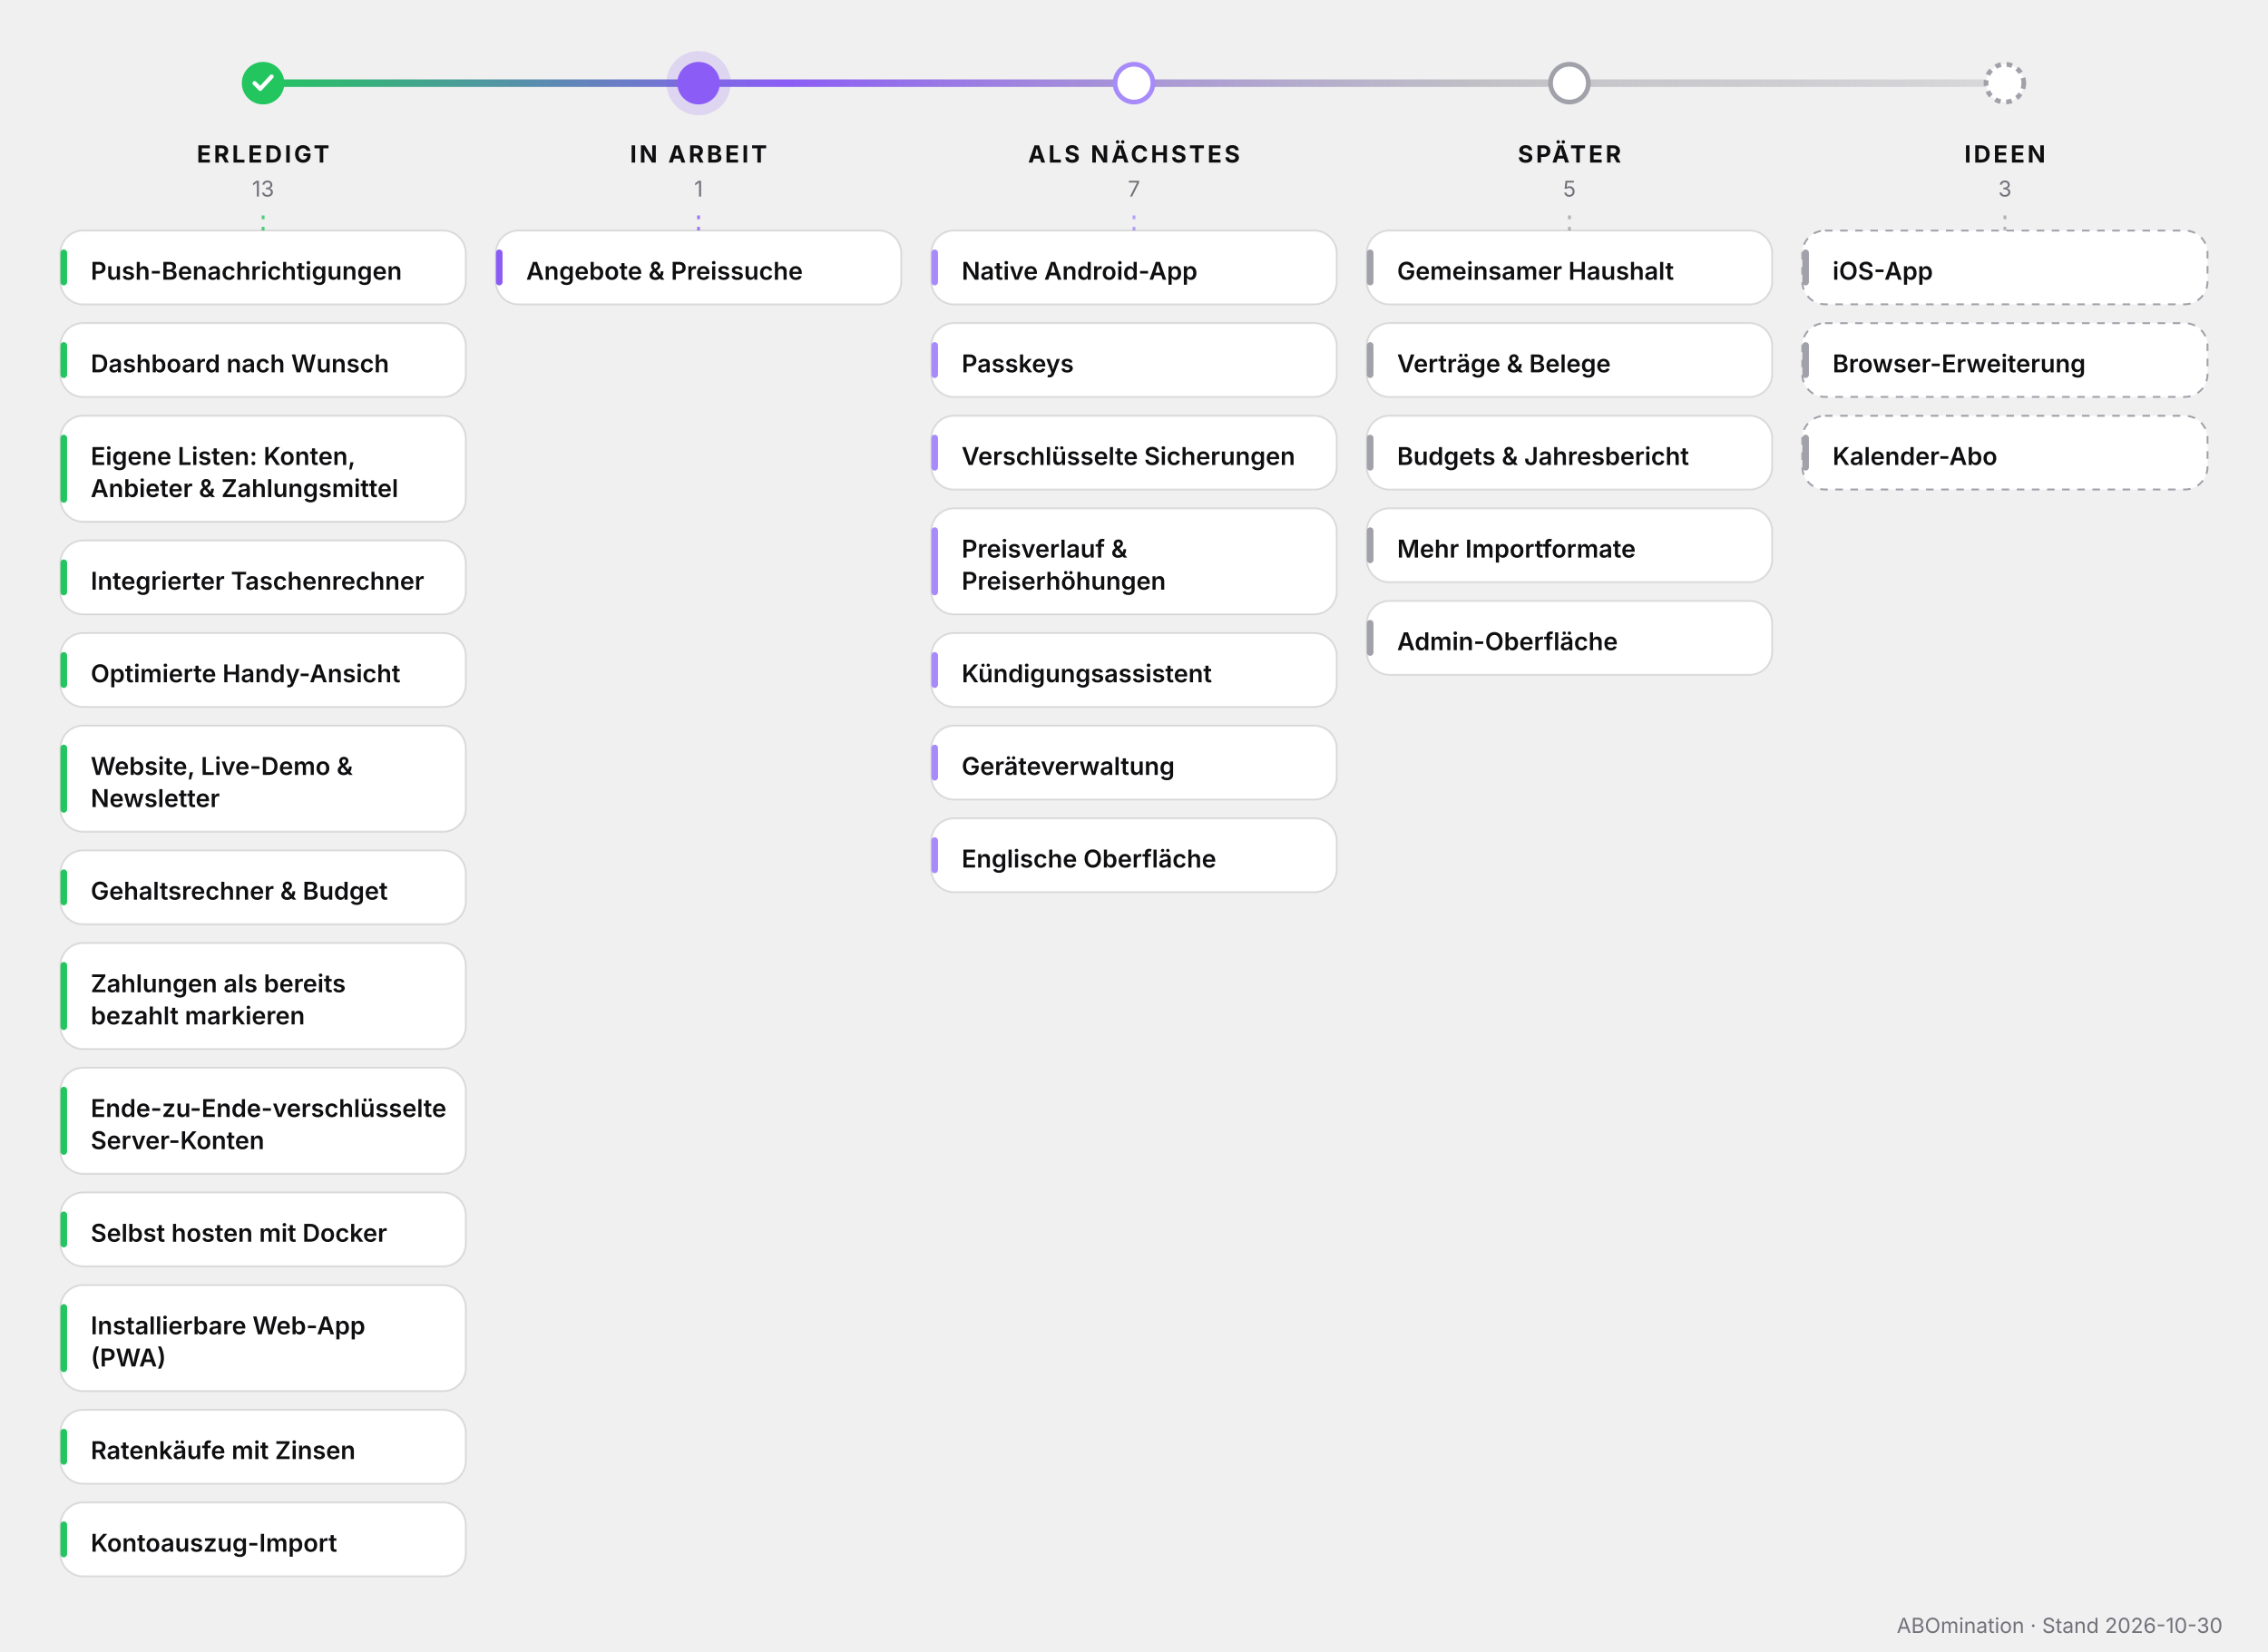
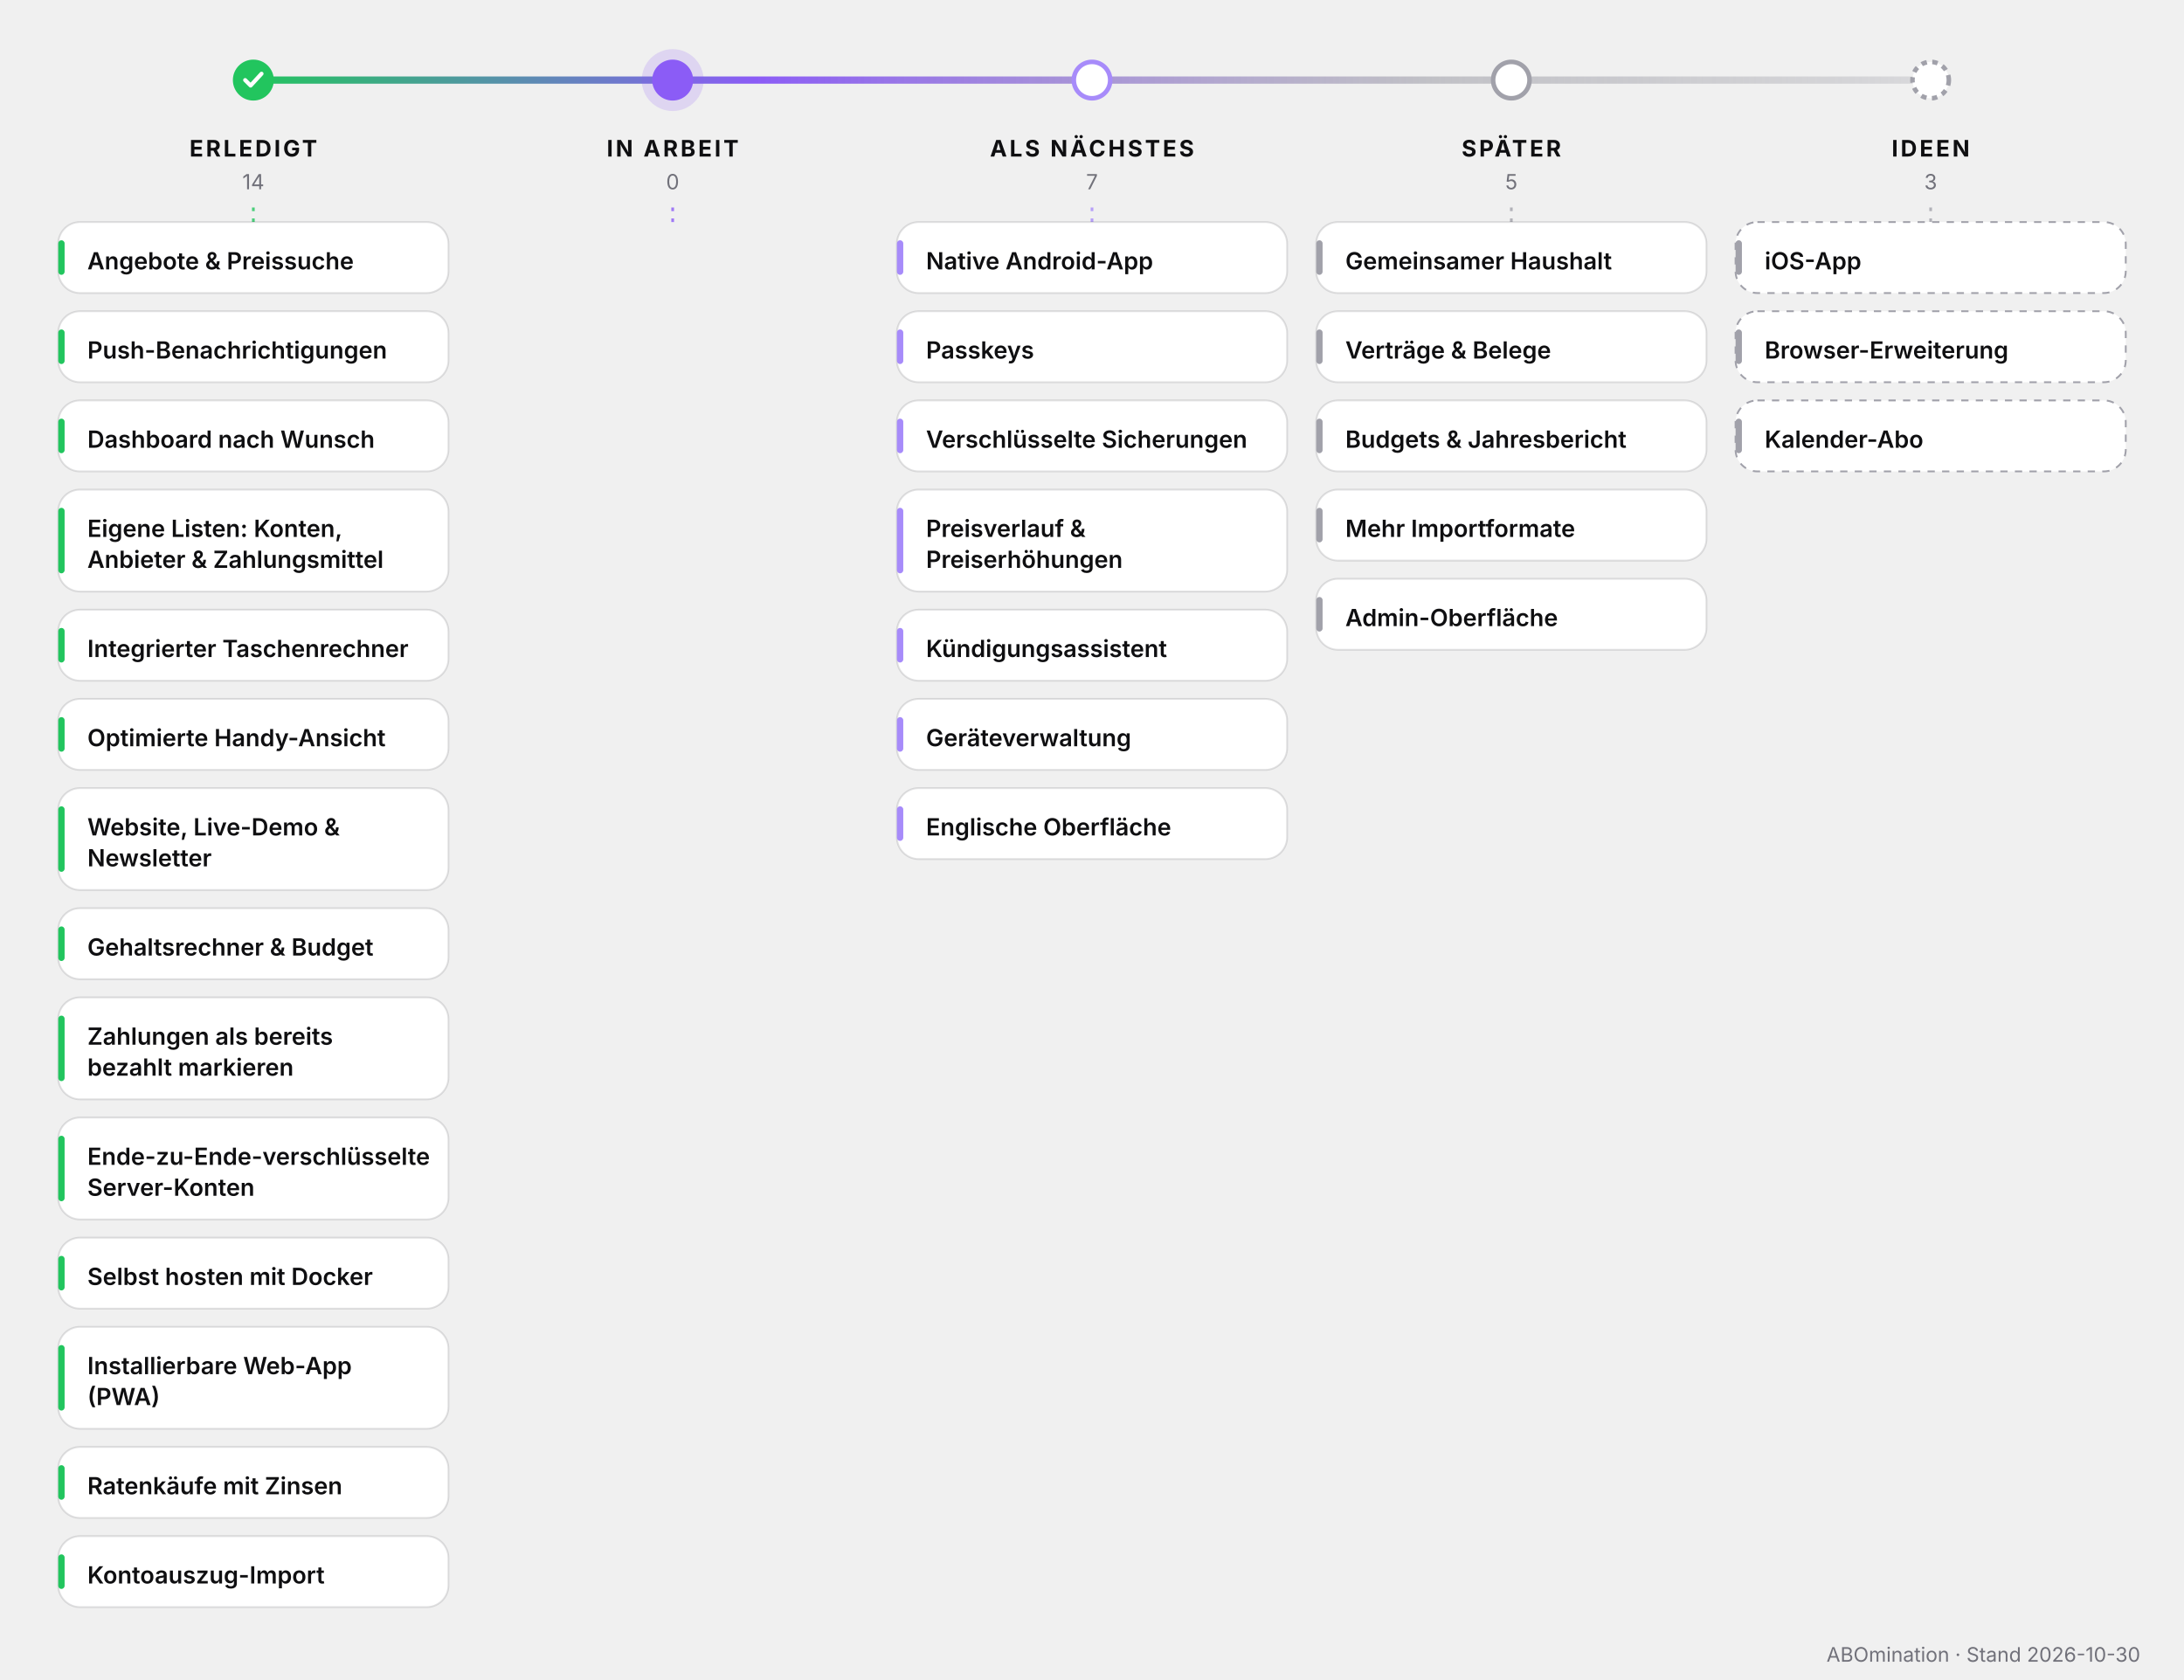
- <svg xmlns="http://www.w3.org/2000/svg" width="1200" height="874" viewBox="0 0 1200 874" role="img" aria-label="Roadmap-Übersicht">
+ <svg xmlns="http://www.w3.org/2000/svg" width="1200" height="923" viewBox="0 0 1200 923" role="img" aria-label="Roadmap-Übersicht">
  <defs>
    <linearGradient id="track" x1="0" x2="1">
      <stop offset="0" stop-color="#22c55e" />
      <stop offset="0.3" stop-color="#8b5cf6" />
      <stop offset="0.7" stop-color="#a1a1aa" stop-opacity="0.6" />
      <stop offset="1" stop-color="#a1a1aa" stop-opacity="0.3" />
    </linearGradient>
  </defs>
  <rect x="139.2" y="42" width="921.6" height="4" rx="2" fill="url(#track)" />
  <circle cx="139.2" cy="44" r="10" fill="#22c55e" stroke="#22c55e" stroke-width="2.5" />
  <path d="M134.7 44 l3 3 l6 -6.5" fill="none" stroke="#fff" stroke-width="2.2" stroke-linecap="round" stroke-linejoin="round" />
  <text x="139.2" y="86" text-anchor="middle" font-family="Inter, 'Segoe UI', system-ui, -apple-system, Helvetica, Arial, sans-serif" font-size="12.5" font-weight="700" letter-spacing="1.4" fill="#0f0f11">ERLEDIGT</text>
-   <text x="139.2" y="104" text-anchor="middle" font-family="Inter, 'Segoe UI', system-ui, -apple-system, Helvetica, Arial, sans-serif" font-size="11.5" fill="#71717a">13</text>
+   <text x="139.2" y="104" text-anchor="middle" font-family="Inter, 'Segoe UI', system-ui, -apple-system, Helvetica, Arial, sans-serif" font-size="11.5" fill="#71717a">14</text>
  <line x1="139.2" y1="114" x2="139.2" y2="122" stroke="#22c55e" stroke-width="1.5" stroke-dasharray="2 4" stroke-opacity="0.8" />
  <g>
    <rect x="32" y="122" width="214.4" height="39" rx="12" fill="#ffffff" stroke="rgba(15,15,17,0.12)" />
    <rect x="32" y="132" width="3.5" height="19" rx="1.75" fill="#22c55e" />
-     <text x="48" y="148" font-family="Inter, 'Segoe UI', system-ui, -apple-system, Helvetica, Arial, sans-serif" font-size="13" font-weight="600" fill="#0f0f11">Push-Benachrichtigungen</text>
+     <text x="48" y="148" font-family="Inter, 'Segoe UI', system-ui, -apple-system, Helvetica, Arial, sans-serif" font-size="13" font-weight="600" fill="#0f0f11">Angebote &amp; Preissuche</text>
  </g>
  <g>
    <rect x="32" y="171" width="214.4" height="39" rx="12" fill="#ffffff" stroke="rgba(15,15,17,0.12)" />
    <rect x="32" y="181" width="3.5" height="19" rx="1.75" fill="#22c55e" />
-     <text x="48" y="197" font-family="Inter, 'Segoe UI', system-ui, -apple-system, Helvetica, Arial, sans-serif" font-size="13" font-weight="600" fill="#0f0f11">Dashboard nach Wunsch</text>
+     <text x="48" y="197" font-family="Inter, 'Segoe UI', system-ui, -apple-system, Helvetica, Arial, sans-serif" font-size="13" font-weight="600" fill="#0f0f11">Push-Benachrichtigungen</text>
  </g>
  <g>
-     <rect x="32" y="220" width="214.4" height="56" rx="12" fill="#ffffff" stroke="rgba(15,15,17,0.12)" />
-     <rect x="32" y="230" width="3.5" height="36" rx="1.75" fill="#22c55e" />
-     <text x="48" y="246" font-family="Inter, 'Segoe UI', system-ui, -apple-system, Helvetica, Arial, sans-serif" font-size="13" font-weight="600" fill="#0f0f11">Eigene Listen: Konten,</text>
-     <text x="48" y="263" font-family="Inter, 'Segoe UI', system-ui, -apple-system, Helvetica, Arial, sans-serif" font-size="13" font-weight="600" fill="#0f0f11">Anbieter &amp; Zahlungsmittel</text>
+     <rect x="32" y="220" width="214.4" height="39" rx="12" fill="#ffffff" stroke="rgba(15,15,17,0.12)" />
+     <rect x="32" y="230" width="3.5" height="19" rx="1.75" fill="#22c55e" />
+     <text x="48" y="246" font-family="Inter, 'Segoe UI', system-ui, -apple-system, Helvetica, Arial, sans-serif" font-size="13" font-weight="600" fill="#0f0f11">Dashboard nach Wunsch</text>
  </g>
  <g>
-     <rect x="32" y="286" width="214.4" height="39" rx="12" fill="#ffffff" stroke="rgba(15,15,17,0.12)" />
-     <rect x="32" y="296" width="3.5" height="19" rx="1.75" fill="#22c55e" />
-     <text x="48" y="312" font-family="Inter, 'Segoe UI', system-ui, -apple-system, Helvetica, Arial, sans-serif" font-size="13" font-weight="600" fill="#0f0f11">Integrierter Taschenrechner</text>
+     <rect x="32" y="269" width="214.4" height="56" rx="12" fill="#ffffff" stroke="rgba(15,15,17,0.12)" />
+     <rect x="32" y="279" width="3.5" height="36" rx="1.75" fill="#22c55e" />
+     <text x="48" y="295" font-family="Inter, 'Segoe UI', system-ui, -apple-system, Helvetica, Arial, sans-serif" font-size="13" font-weight="600" fill="#0f0f11">Eigene Listen: Konten,</text>
+     <text x="48" y="312" font-family="Inter, 'Segoe UI', system-ui, -apple-system, Helvetica, Arial, sans-serif" font-size="13" font-weight="600" fill="#0f0f11">Anbieter &amp; Zahlungsmittel</text>
  </g>
  <g>
    <rect x="32" y="335" width="214.4" height="39" rx="12" fill="#ffffff" stroke="rgba(15,15,17,0.12)" />
    <rect x="32" y="345" width="3.5" height="19" rx="1.75" fill="#22c55e" />
-     <text x="48" y="361" font-family="Inter, 'Segoe UI', system-ui, -apple-system, Helvetica, Arial, sans-serif" font-size="13" font-weight="600" fill="#0f0f11">Optimierte Handy-Ansicht</text>
+     <text x="48" y="361" font-family="Inter, 'Segoe UI', system-ui, -apple-system, Helvetica, Arial, sans-serif" font-size="13" font-weight="600" fill="#0f0f11">Integrierter Taschenrechner</text>
  </g>
  <g>
-     <rect x="32" y="384" width="214.4" height="56" rx="12" fill="#ffffff" stroke="rgba(15,15,17,0.12)" />
-     <rect x="32" y="394" width="3.5" height="36" rx="1.75" fill="#22c55e" />
-     <text x="48" y="410" font-family="Inter, 'Segoe UI', system-ui, -apple-system, Helvetica, Arial, sans-serif" font-size="13" font-weight="600" fill="#0f0f11">Website, Live-Demo &amp;</text>
-     <text x="48" y="427" font-family="Inter, 'Segoe UI', system-ui, -apple-system, Helvetica, Arial, sans-serif" font-size="13" font-weight="600" fill="#0f0f11">Newsletter</text>
+     <rect x="32" y="384" width="214.4" height="39" rx="12" fill="#ffffff" stroke="rgba(15,15,17,0.12)" />
+     <rect x="32" y="394" width="3.5" height="19" rx="1.75" fill="#22c55e" />
+     <text x="48" y="410" font-family="Inter, 'Segoe UI', system-ui, -apple-system, Helvetica, Arial, sans-serif" font-size="13" font-weight="600" fill="#0f0f11">Optimierte Handy-Ansicht</text>
  </g>
  <g>
-     <rect x="32" y="450" width="214.4" height="39" rx="12" fill="#ffffff" stroke="rgba(15,15,17,0.12)" />
-     <rect x="32" y="460" width="3.5" height="19" rx="1.75" fill="#22c55e" />
-     <text x="48" y="476" font-family="Inter, 'Segoe UI', system-ui, -apple-system, Helvetica, Arial, sans-serif" font-size="13" font-weight="600" fill="#0f0f11">Gehaltsrechner &amp; Budget</text>
+     <rect x="32" y="433" width="214.4" height="56" rx="12" fill="#ffffff" stroke="rgba(15,15,17,0.12)" />
+     <rect x="32" y="443" width="3.5" height="36" rx="1.75" fill="#22c55e" />
+     <text x="48" y="459" font-family="Inter, 'Segoe UI', system-ui, -apple-system, Helvetica, Arial, sans-serif" font-size="13" font-weight="600" fill="#0f0f11">Website, Live-Demo &amp;</text>
+     <text x="48" y="476" font-family="Inter, 'Segoe UI', system-ui, -apple-system, Helvetica, Arial, sans-serif" font-size="13" font-weight="600" fill="#0f0f11">Newsletter</text>
  </g>
  <g>
-     <rect x="32" y="499" width="214.4" height="56" rx="12" fill="#ffffff" stroke="rgba(15,15,17,0.12)" />
-     <rect x="32" y="509" width="3.5" height="36" rx="1.75" fill="#22c55e" />
-     <text x="48" y="525" font-family="Inter, 'Segoe UI', system-ui, -apple-system, Helvetica, Arial, sans-serif" font-size="13" font-weight="600" fill="#0f0f11">Zahlungen als bereits</text>
-     <text x="48" y="542" font-family="Inter, 'Segoe UI', system-ui, -apple-system, Helvetica, Arial, sans-serif" font-size="13" font-weight="600" fill="#0f0f11">bezahlt markieren</text>
+     <rect x="32" y="499" width="214.4" height="39" rx="12" fill="#ffffff" stroke="rgba(15,15,17,0.12)" />
+     <rect x="32" y="509" width="3.5" height="19" rx="1.75" fill="#22c55e" />
+     <text x="48" y="525" font-family="Inter, 'Segoe UI', system-ui, -apple-system, Helvetica, Arial, sans-serif" font-size="13" font-weight="600" fill="#0f0f11">Gehaltsrechner &amp; Budget</text>
  </g>
  <g>
-     <rect x="32" y="565" width="214.4" height="56" rx="12" fill="#ffffff" stroke="rgba(15,15,17,0.12)" />
-     <rect x="32" y="575" width="3.5" height="36" rx="1.75" fill="#22c55e" />
-     <text x="48" y="591" font-family="Inter, 'Segoe UI', system-ui, -apple-system, Helvetica, Arial, sans-serif" font-size="13" font-weight="600" fill="#0f0f11">Ende-zu-Ende-verschlüsselte</text>
-     <text x="48" y="608" font-family="Inter, 'Segoe UI', system-ui, -apple-system, Helvetica, Arial, sans-serif" font-size="13" font-weight="600" fill="#0f0f11">Server-Konten</text>
+     <rect x="32" y="548" width="214.4" height="56" rx="12" fill="#ffffff" stroke="rgba(15,15,17,0.12)" />
+     <rect x="32" y="558" width="3.5" height="36" rx="1.75" fill="#22c55e" />
+     <text x="48" y="574" font-family="Inter, 'Segoe UI', system-ui, -apple-system, Helvetica, Arial, sans-serif" font-size="13" font-weight="600" fill="#0f0f11">Zahlungen als bereits</text>
+     <text x="48" y="591" font-family="Inter, 'Segoe UI', system-ui, -apple-system, Helvetica, Arial, sans-serif" font-size="13" font-weight="600" fill="#0f0f11">bezahlt markieren</text>
  </g>
  <g>
-     <rect x="32" y="631" width="214.4" height="39" rx="12" fill="#ffffff" stroke="rgba(15,15,17,0.12)" />
-     <rect x="32" y="641" width="3.5" height="19" rx="1.75" fill="#22c55e" />
-     <text x="48" y="657" font-family="Inter, 'Segoe UI', system-ui, -apple-system, Helvetica, Arial, sans-serif" font-size="13" font-weight="600" fill="#0f0f11">Selbst hosten mit Docker</text>
+     <rect x="32" y="614" width="214.4" height="56" rx="12" fill="#ffffff" stroke="rgba(15,15,17,0.12)" />
+     <rect x="32" y="624" width="3.5" height="36" rx="1.75" fill="#22c55e" />
+     <text x="48" y="640" font-family="Inter, 'Segoe UI', system-ui, -apple-system, Helvetica, Arial, sans-serif" font-size="13" font-weight="600" fill="#0f0f11">Ende-zu-Ende-verschlüsselte</text>
+     <text x="48" y="657" font-family="Inter, 'Segoe UI', system-ui, -apple-system, Helvetica, Arial, sans-serif" font-size="13" font-weight="600" fill="#0f0f11">Server-Konten</text>
  </g>
  <g>
-     <rect x="32" y="680" width="214.4" height="56" rx="12" fill="#ffffff" stroke="rgba(15,15,17,0.12)" />
-     <rect x="32" y="690" width="3.5" height="36" rx="1.75" fill="#22c55e" />
-     <text x="48" y="706" font-family="Inter, 'Segoe UI', system-ui, -apple-system, Helvetica, Arial, sans-serif" font-size="13" font-weight="600" fill="#0f0f11">Installierbare Web-App</text>
-     <text x="48" y="723" font-family="Inter, 'Segoe UI', system-ui, -apple-system, Helvetica, Arial, sans-serif" font-size="13" font-weight="600" fill="#0f0f11">(PWA)</text>
+     <rect x="32" y="680" width="214.4" height="39" rx="12" fill="#ffffff" stroke="rgba(15,15,17,0.12)" />
+     <rect x="32" y="690" width="3.5" height="19" rx="1.75" fill="#22c55e" />
+     <text x="48" y="706" font-family="Inter, 'Segoe UI', system-ui, -apple-system, Helvetica, Arial, sans-serif" font-size="13" font-weight="600" fill="#0f0f11">Selbst hosten mit Docker</text>
  </g>
  <g>
-     <rect x="32" y="746" width="214.4" height="39" rx="12" fill="#ffffff" stroke="rgba(15,15,17,0.12)" />
-     <rect x="32" y="756" width="3.5" height="19" rx="1.75" fill="#22c55e" />
-     <text x="48" y="772" font-family="Inter, 'Segoe UI', system-ui, -apple-system, Helvetica, Arial, sans-serif" font-size="13" font-weight="600" fill="#0f0f11">Ratenkäufe mit Zinsen</text>
+     <rect x="32" y="729" width="214.4" height="56" rx="12" fill="#ffffff" stroke="rgba(15,15,17,0.12)" />
+     <rect x="32" y="739" width="3.5" height="36" rx="1.75" fill="#22c55e" />
+     <text x="48" y="755" font-family="Inter, 'Segoe UI', system-ui, -apple-system, Helvetica, Arial, sans-serif" font-size="13" font-weight="600" fill="#0f0f11">Installierbare Web-App</text>
+     <text x="48" y="772" font-family="Inter, 'Segoe UI', system-ui, -apple-system, Helvetica, Arial, sans-serif" font-size="13" font-weight="600" fill="#0f0f11">(PWA)</text>
  </g>
  <g>
    <rect x="32" y="795" width="214.4" height="39" rx="12" fill="#ffffff" stroke="rgba(15,15,17,0.12)" />
    <rect x="32" y="805" width="3.5" height="19" rx="1.75" fill="#22c55e" />
-     <text x="48" y="821" font-family="Inter, 'Segoe UI', system-ui, -apple-system, Helvetica, Arial, sans-serif" font-size="13" font-weight="600" fill="#0f0f11">Kontoauszug-Import</text>
+     <text x="48" y="821" font-family="Inter, 'Segoe UI', system-ui, -apple-system, Helvetica, Arial, sans-serif" font-size="13" font-weight="600" fill="#0f0f11">Ratenkäufe mit Zinsen</text>
+   </g>
+   <g>
+     <rect x="32" y="844" width="214.4" height="39" rx="12" fill="#ffffff" stroke="rgba(15,15,17,0.12)" />
+     <rect x="32" y="854" width="3.5" height="19" rx="1.75" fill="#22c55e" />
+     <text x="48" y="870" font-family="Inter, 'Segoe UI', system-ui, -apple-system, Helvetica, Arial, sans-serif" font-size="13" font-weight="600" fill="#0f0f11">Kontoauszug-Import</text>
  </g>
  <circle cx="369.6" cy="44" r="17" fill="#8b5cf6" fill-opacity="0.18" />
  <circle cx="369.6" cy="44" r="10" fill="#8b5cf6" stroke="#8b5cf6" stroke-width="2.5" />
  <text x="369.6" y="86" text-anchor="middle" font-family="Inter, 'Segoe UI', system-ui, -apple-system, Helvetica, Arial, sans-serif" font-size="12.5" font-weight="700" letter-spacing="1.4" fill="#0f0f11">IN ARBEIT</text>
-   <text x="369.6" y="104" text-anchor="middle" font-family="Inter, 'Segoe UI', system-ui, -apple-system, Helvetica, Arial, sans-serif" font-size="11.5" fill="#71717a">1</text>
+   <text x="369.6" y="104" text-anchor="middle" font-family="Inter, 'Segoe UI', system-ui, -apple-system, Helvetica, Arial, sans-serif" font-size="11.5" fill="#71717a">0</text>
  <line x1="369.6" y1="114" x2="369.6" y2="122" stroke="#8b5cf6" stroke-width="1.5" stroke-dasharray="2 4" stroke-opacity="0.8" />
-   <g>
-     <rect x="262.4" y="122" width="214.4" height="39" rx="12" fill="#ffffff" stroke="rgba(15,15,17,0.12)" />
-     <rect x="262.4" y="132" width="3.5" height="19" rx="1.75" fill="#8b5cf6" />
-     <text x="278.4" y="148" font-family="Inter, 'Segoe UI', system-ui, -apple-system, Helvetica, Arial, sans-serif" font-size="13" font-weight="600" fill="#0f0f11">Angebote &amp; Preissuche</text>
-   </g>
  <circle cx="600" cy="44" r="10" fill="#ffffff" stroke="#a78bfa" stroke-width="2.5" />
  <text x="600" y="86" text-anchor="middle" font-family="Inter, 'Segoe UI', system-ui, -apple-system, Helvetica, Arial, sans-serif" font-size="12.5" font-weight="700" letter-spacing="1.4" fill="#0f0f11">ALS NÄCHSTES</text>
  <text x="600" y="104" text-anchor="middle" font-family="Inter, 'Segoe UI', system-ui, -apple-system, Helvetica, Arial, sans-serif" font-size="11.5" fill="#71717a">7</text>
  <line x1="600" y1="114" x2="600" y2="122" stroke="#a78bfa" stroke-width="1.5" stroke-dasharray="2 4" stroke-opacity="0.8" />
  <g>
    <rect x="492.8" y="122" width="214.4" height="39" rx="12" fill="#ffffff" stroke="rgba(15,15,17,0.12)" />
    <rect x="492.8" y="132" width="3.5" height="19" rx="1.75" fill="#a78bfa" />
    <text x="508.8" y="148" font-family="Inter, 'Segoe UI', system-ui, -apple-system, Helvetica, Arial, sans-serif" font-size="13" font-weight="600" fill="#0f0f11">Native Android-App</text>
  </g>
  <g>
    <rect x="492.8" y="171" width="214.4" height="39" rx="12" fill="#ffffff" stroke="rgba(15,15,17,0.12)" />
    <rect x="492.8" y="181" width="3.5" height="19" rx="1.75" fill="#a78bfa" />
    <text x="508.8" y="197" font-family="Inter, 'Segoe UI', system-ui, -apple-system, Helvetica, Arial, sans-serif" font-size="13" font-weight="600" fill="#0f0f11">Passkeys</text>
  </g>
  <g>
    <rect x="492.8" y="220" width="214.4" height="39" rx="12" fill="#ffffff" stroke="rgba(15,15,17,0.12)" />
    <rect x="492.8" y="230" width="3.5" height="19" rx="1.75" fill="#a78bfa" />
    <text x="508.8" y="246" font-family="Inter, 'Segoe UI', system-ui, -apple-system, Helvetica, Arial, sans-serif" font-size="13" font-weight="600" fill="#0f0f11">Verschlüsselte Sicherungen</text>
  </g>
  <g>
    <rect x="492.8" y="269" width="214.4" height="56" rx="12" fill="#ffffff" stroke="rgba(15,15,17,0.12)" />
    <rect x="492.8" y="279" width="3.5" height="36" rx="1.75" fill="#a78bfa" />
    <text x="508.8" y="295" font-family="Inter, 'Segoe UI', system-ui, -apple-system, Helvetica, Arial, sans-serif" font-size="13" font-weight="600" fill="#0f0f11">Preisverlauf &amp;</text>
    <text x="508.8" y="312" font-family="Inter, 'Segoe UI', system-ui, -apple-system, Helvetica, Arial, sans-serif" font-size="13" font-weight="600" fill="#0f0f11">Preiserhöhungen</text>
  </g>
  <g>
    <rect x="492.8" y="335" width="214.4" height="39" rx="12" fill="#ffffff" stroke="rgba(15,15,17,0.12)" />
    <rect x="492.8" y="345" width="3.5" height="19" rx="1.75" fill="#a78bfa" />
    <text x="508.8" y="361" font-family="Inter, 'Segoe UI', system-ui, -apple-system, Helvetica, Arial, sans-serif" font-size="13" font-weight="600" fill="#0f0f11">Kündigungsassistent</text>
  </g>
  <g>
    <rect x="492.8" y="384" width="214.4" height="39" rx="12" fill="#ffffff" stroke="rgba(15,15,17,0.12)" />
    <rect x="492.8" y="394" width="3.5" height="19" rx="1.75" fill="#a78bfa" />
    <text x="508.8" y="410" font-family="Inter, 'Segoe UI', system-ui, -apple-system, Helvetica, Arial, sans-serif" font-size="13" font-weight="600" fill="#0f0f11">Geräteverwaltung</text>
  </g>
  <g>
    <rect x="492.8" y="433" width="214.4" height="39" rx="12" fill="#ffffff" stroke="rgba(15,15,17,0.12)" />
    <rect x="492.8" y="443" width="3.5" height="19" rx="1.75" fill="#a78bfa" />
    <text x="508.8" y="459" font-family="Inter, 'Segoe UI', system-ui, -apple-system, Helvetica, Arial, sans-serif" font-size="13" font-weight="600" fill="#0f0f11">Englische Oberfläche</text>
  </g>
  <circle cx="830.4" cy="44" r="10" fill="#ffffff" stroke="#a1a1aa" stroke-width="2.5" />
  <text x="830.4" y="86" text-anchor="middle" font-family="Inter, 'Segoe UI', system-ui, -apple-system, Helvetica, Arial, sans-serif" font-size="12.5" font-weight="700" letter-spacing="1.4" fill="#0f0f11">SPÄTER</text>
  <text x="830.4" y="104" text-anchor="middle" font-family="Inter, 'Segoe UI', system-ui, -apple-system, Helvetica, Arial, sans-serif" font-size="11.5" fill="#71717a">5</text>
  <line x1="830.4" y1="114" x2="830.4" y2="122" stroke="#a1a1aa" stroke-width="1.5" stroke-dasharray="2 4" stroke-opacity="0.8" />
  <g>
    <rect x="723.2" y="122" width="214.4" height="39" rx="12" fill="#ffffff" stroke="rgba(15,15,17,0.12)" />
    <rect x="723.2" y="132" width="3.5" height="19" rx="1.75" fill="#a1a1aa" />
    <text x="739.2" y="148" font-family="Inter, 'Segoe UI', system-ui, -apple-system, Helvetica, Arial, sans-serif" font-size="13" font-weight="600" fill="#0f0f11">Gemeinsamer Haushalt</text>
  </g>
  <g>
    <rect x="723.2" y="171" width="214.4" height="39" rx="12" fill="#ffffff" stroke="rgba(15,15,17,0.12)" />
    <rect x="723.2" y="181" width="3.5" height="19" rx="1.75" fill="#a1a1aa" />
    <text x="739.2" y="197" font-family="Inter, 'Segoe UI', system-ui, -apple-system, Helvetica, Arial, sans-serif" font-size="13" font-weight="600" fill="#0f0f11">Verträge &amp; Belege</text>
  </g>
  <g>
    <rect x="723.2" y="220" width="214.4" height="39" rx="12" fill="#ffffff" stroke="rgba(15,15,17,0.12)" />
    <rect x="723.2" y="230" width="3.5" height="19" rx="1.75" fill="#a1a1aa" />
    <text x="739.2" y="246" font-family="Inter, 'Segoe UI', system-ui, -apple-system, Helvetica, Arial, sans-serif" font-size="13" font-weight="600" fill="#0f0f11">Budgets &amp; Jahresbericht</text>
  </g>
  <g>
    <rect x="723.2" y="269" width="214.4" height="39" rx="12" fill="#ffffff" stroke="rgba(15,15,17,0.12)" />
    <rect x="723.2" y="279" width="3.5" height="19" rx="1.75" fill="#a1a1aa" />
    <text x="739.2" y="295" font-family="Inter, 'Segoe UI', system-ui, -apple-system, Helvetica, Arial, sans-serif" font-size="13" font-weight="600" fill="#0f0f11">Mehr Importformate</text>
  </g>
  <g>
    <rect x="723.2" y="318" width="214.4" height="39" rx="12" fill="#ffffff" stroke="rgba(15,15,17,0.12)" />
    <rect x="723.2" y="328" width="3.5" height="19" rx="1.75" fill="#a1a1aa" />
    <text x="739.2" y="344" font-family="Inter, 'Segoe UI', system-ui, -apple-system, Helvetica, Arial, sans-serif" font-size="13" font-weight="600" fill="#0f0f11">Admin-Oberfläche</text>
  </g>
  <circle cx="1060.8" cy="44" r="10" fill="#ffffff" stroke="#a1a1aa" stroke-width="2.5" stroke-dasharray="3 3" />
  <text x="1060.8" y="86" text-anchor="middle" font-family="Inter, 'Segoe UI', system-ui, -apple-system, Helvetica, Arial, sans-serif" font-size="12.5" font-weight="700" letter-spacing="1.4" fill="#0f0f11">IDEEN</text>
  <text x="1060.8" y="104" text-anchor="middle" font-family="Inter, 'Segoe UI', system-ui, -apple-system, Helvetica, Arial, sans-serif" font-size="11.5" fill="#71717a">3</text>
  <line x1="1060.8" y1="114" x2="1060.8" y2="122" stroke="#a1a1aa" stroke-width="1.5" stroke-dasharray="2 4" stroke-opacity="0.8" />
  <g>
    <rect x="953.6" y="122" width="214.4" height="39" rx="12" fill="#ffffff" stroke="#a1a1aa" stroke-dasharray="4 4" />
    <rect x="953.6" y="132" width="3.5" height="19" rx="1.75" fill="#a1a1aa" />
    <text x="969.6" y="148" font-family="Inter, 'Segoe UI', system-ui, -apple-system, Helvetica, Arial, sans-serif" font-size="13" font-weight="600" fill="#0f0f11">iOS-App</text>
  </g>
  <g>
    <rect x="953.6" y="171" width="214.4" height="39" rx="12" fill="#ffffff" stroke="#a1a1aa" stroke-dasharray="4 4" />
    <rect x="953.6" y="181" width="3.5" height="19" rx="1.75" fill="#a1a1aa" />
    <text x="969.6" y="197" font-family="Inter, 'Segoe UI', system-ui, -apple-system, Helvetica, Arial, sans-serif" font-size="13" font-weight="600" fill="#0f0f11">Browser-Erweiterung</text>
  </g>
  <g>
    <rect x="953.6" y="220" width="214.4" height="39" rx="12" fill="#ffffff" stroke="#a1a1aa" stroke-dasharray="4 4" />
    <rect x="953.6" y="230" width="3.5" height="19" rx="1.75" fill="#a1a1aa" />
    <text x="969.6" y="246" font-family="Inter, 'Segoe UI', system-ui, -apple-system, Helvetica, Arial, sans-serif" font-size="13" font-weight="600" fill="#0f0f11">Kalender-Abo</text>
  </g>
-   <text x="1176" y="864" text-anchor="end" font-family="Inter, 'Segoe UI', system-ui, -apple-system, Helvetica, Arial, sans-serif" font-size="11" fill="#71717a">ABOmination · Stand 2026-10-30</text>
+   <text x="1176" y="913" text-anchor="end" font-family="Inter, 'Segoe UI', system-ui, -apple-system, Helvetica, Arial, sans-serif" font-size="11" fill="#71717a">ABOmination · Stand 2026-10-30</text>
</svg>
